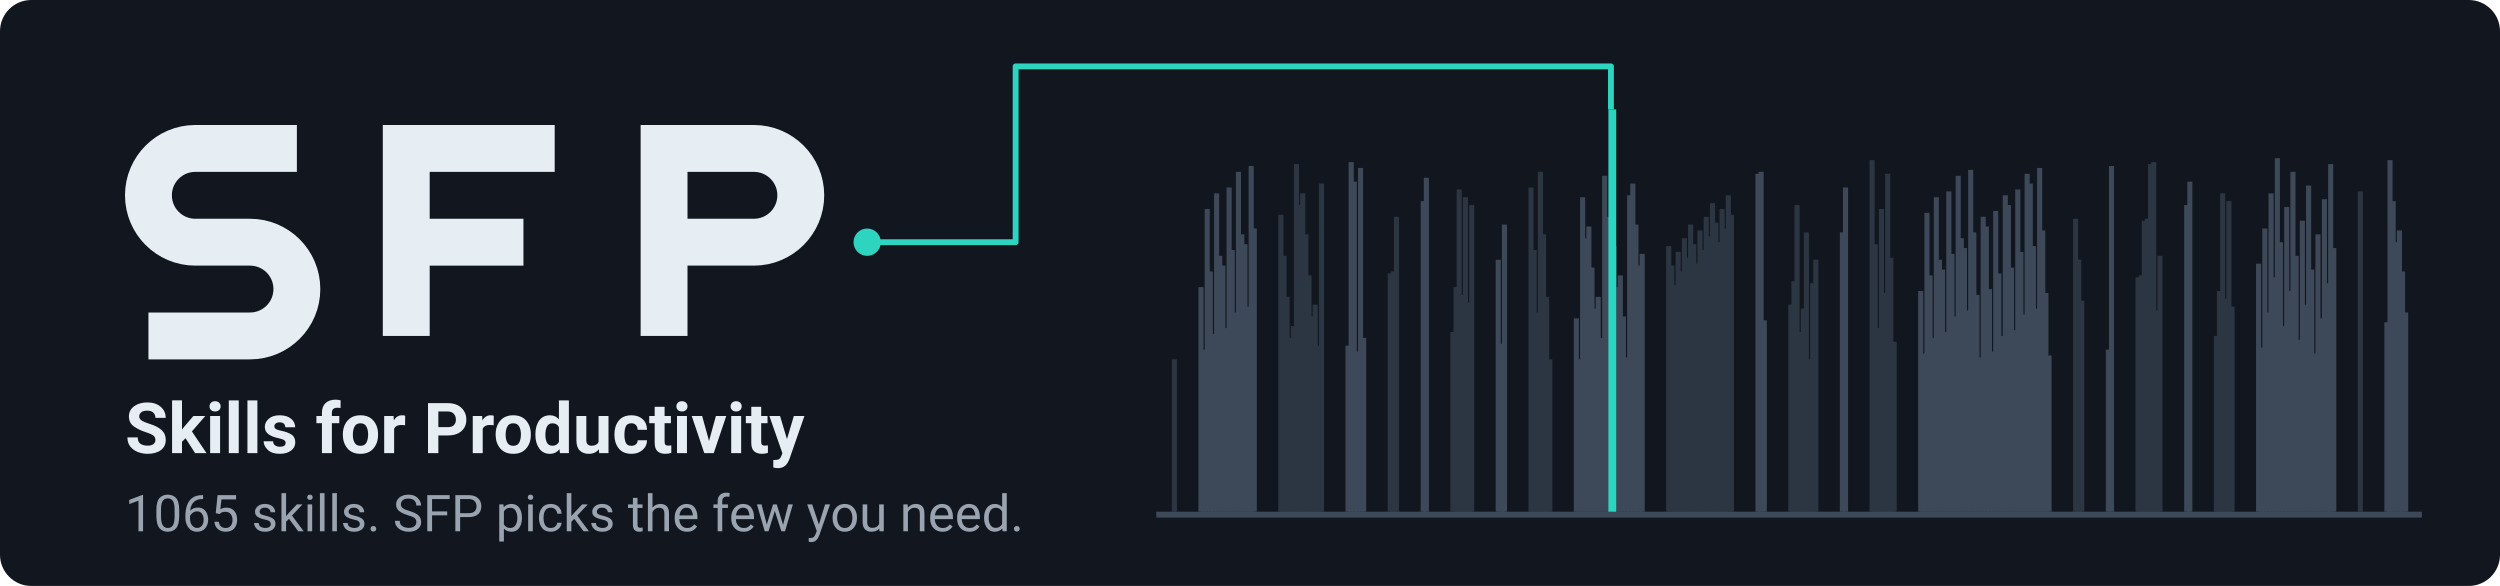
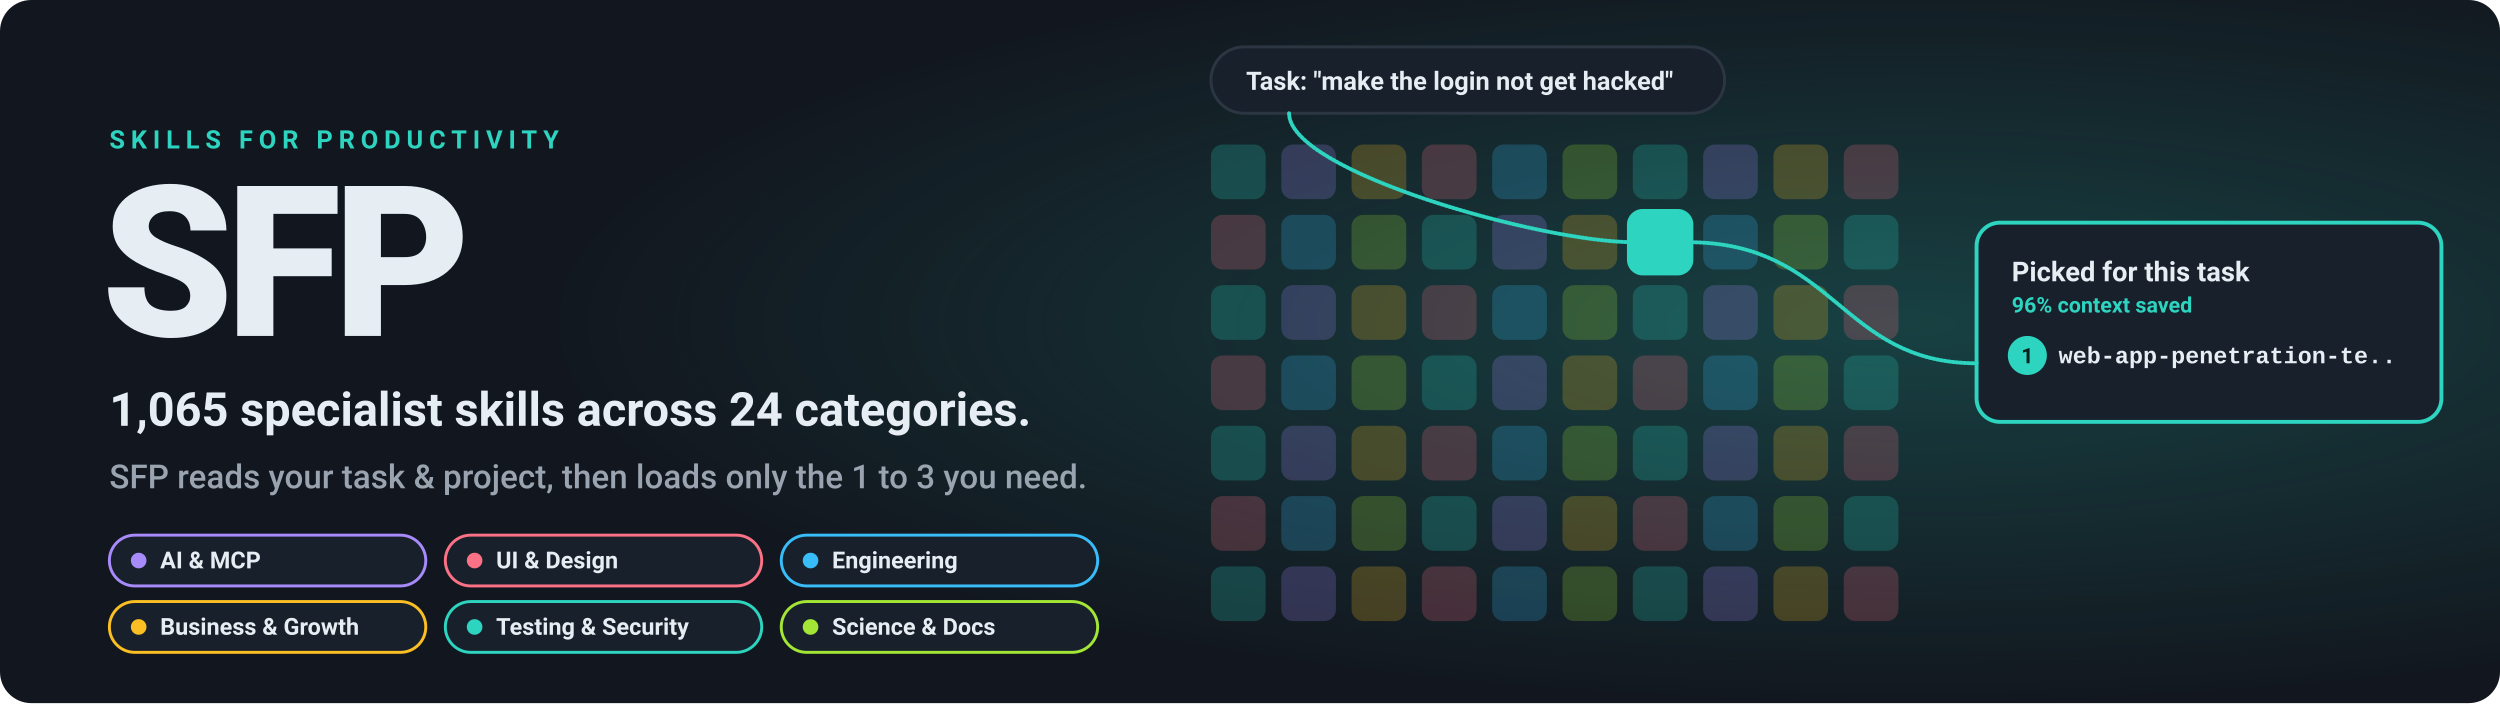
- <svg xmlns="http://www.w3.org/2000/svg" width="1280" height="300" viewBox="0 0 1280 300" role="img" aria-labelledby="t d">
-   <rect width="1280" height="300" rx="16" fill="#12171f" />
-   <rect x="600.0" y="184" width="2.6" height="78" fill="#2c3643" />
-   <rect x="613.6" y="147" width="2.6" height="115" fill="#3d4959" />
-   <rect x="615.2" y="179" width="2.6" height="83" fill="#3d4959" />
-   <rect x="616.8" y="107" width="2.6" height="155" fill="#3d4959" />
-   <rect x="618.4" y="139" width="2.6" height="123" fill="#3d4959" />
-   <rect x="620.0" y="171" width="2.6" height="91" fill="#3d4959" />
-   <rect x="621.6" y="99" width="2.6" height="163" fill="#3d4959" />
-   <rect x="623.2" y="131" width="2.6" height="131" fill="#3d4959" />
-   <rect x="624.8" y="136" width="2.6" height="126" fill="#3d4959" />
-   <rect x="626.4" y="168" width="2.6" height="94" fill="#3d4959" />
-   <rect x="628.0" y="96" width="2.6" height="166" fill="#3d4959" />
-   <rect x="629.6" y="128" width="2.6" height="134" fill="#3d4959" />
-   <rect x="631.2" y="160" width="2.6" height="102" fill="#3d4959" />
-   <rect x="632.8" y="88" width="2.6" height="174" fill="#3d4959" />
-   <rect x="634.5" y="120" width="2.6" height="142" fill="#3d4959" />
-   <rect x="636.1" y="125" width="2.6" height="137" fill="#3d4959" />
-   <rect x="637.7" y="157" width="2.6" height="105" fill="#3d4959" />
-   <rect x="639.3" y="85" width="2.6" height="177" fill="#3d4959" />
-   <rect x="640.9" y="117" width="2.6" height="145" fill="#3d4959" />
-   <rect x="654.5" y="110" width="2.6" height="152" fill="#2c3643" />
-   <rect x="656.1" y="131" width="2.6" height="131" fill="#2c3643" />
-   <rect x="657.7" y="152" width="2.6" height="110" fill="#2c3643" />
-   <rect x="659.3" y="173" width="2.6" height="89" fill="#2c3643" />
-   <rect x="660.9" y="167" width="2.6" height="95" fill="#2c3643" />
-   <rect x="662.5" y="84" width="2.6" height="178" fill="#2c3643" />
-   <rect x="664.1" y="105" width="2.6" height="157" fill="#2c3643" />
-   <rect x="665.7" y="99" width="2.6" height="163" fill="#2c3643" />
-   <rect x="667.3" y="120" width="2.6" height="142" fill="#2c3643" />
-   <rect x="668.9" y="141" width="2.6" height="121" fill="#2c3643" />
-   <rect x="670.5" y="162" width="2.6" height="100" fill="#2c3643" />
-   <rect x="672.1" y="156" width="2.6" height="106" fill="#2c3643" />
-   <rect x="673.7" y="177" width="2.6" height="85" fill="#2c3643" />
-   <rect x="675.3" y="94" width="2.6" height="168" fill="#2c3643" />
-   <rect x="688.9" y="177" width="2.6" height="85" fill="#3d4959" />
-   <rect x="690.5" y="83" width="2.6" height="179" fill="#3d4959" />
-   <rect x="692.1" y="93" width="2.6" height="169" fill="#3d4959" />
-   <rect x="693.7" y="180" width="2.6" height="82" fill="#3d4959" />
-   <rect x="695.3" y="86" width="2.6" height="176" fill="#3d4959" />
-   <rect x="696.9" y="173" width="2.6" height="89" fill="#3d4959" />
-   <rect x="710.5" y="140" width="2.6" height="122" fill="#2c3643" />
-   <rect x="712.1" y="139" width="2.6" height="123" fill="#2c3643" />
-   <rect x="713.7" y="111" width="2.6" height="151" fill="#2c3643" />
-   <rect x="727.4" y="103" width="2.6" height="159" fill="#3d4959" />
-   <rect x="729.0" y="91" width="2.6" height="171" fill="#3d4959" />
-   <rect x="742.6" y="170" width="2.6" height="92" fill="#2c3643" />
-   <rect x="744.2" y="147" width="2.6" height="115" fill="#2c3643" />
-   <rect x="745.8" y="97" width="2.6" height="165" fill="#2c3643" />
-   <rect x="747.4" y="151" width="2.6" height="111" fill="#2c3643" />
-   <rect x="749.0" y="101" width="2.6" height="161" fill="#2c3643" />
-   <rect x="750.6" y="155" width="2.6" height="107" fill="#2c3643" />
-   <rect x="752.2" y="105" width="2.6" height="157" fill="#2c3643" />
-   <rect x="765.8" y="133" width="2.6" height="129" fill="#3d4959" />
-   <rect x="767.4" y="176" width="2.6" height="86" fill="#3d4959" />
-   <rect x="769.0" y="115" width="2.6" height="147" fill="#3d4959" />
-   <rect x="782.6" y="96" width="2.6" height="166" fill="#2c3643" />
-   <rect x="784.2" y="128" width="2.6" height="134" fill="#2c3643" />
-   <rect x="785.8" y="160" width="2.6" height="102" fill="#2c3643" />
-   <rect x="787.4" y="88" width="2.6" height="174" fill="#2c3643" />
-   <rect x="789.0" y="120" width="2.6" height="142" fill="#2c3643" />
-   <rect x="790.6" y="152" width="2.6" height="110" fill="#2c3643" />
-   <rect x="792.2" y="184" width="2.6" height="78" fill="#2c3643" />
-   <rect x="805.8" y="163" width="2.6" height="99" fill="#3d4959" />
-   <rect x="807.4" y="184" width="2.6" height="78" fill="#3d4959" />
-   <rect x="809.0" y="101" width="2.6" height="161" fill="#3d4959" />
-   <rect x="810.6" y="122" width="2.6" height="140" fill="#3d4959" />
-   <rect x="812.2" y="116" width="2.6" height="146" fill="#3d4959" />
-   <rect x="813.8" y="137" width="2.6" height="125" fill="#3d4959" />
-   <rect x="815.4" y="158" width="2.6" height="104" fill="#3d4959" />
-   <rect x="817.0" y="152" width="2.6" height="110" fill="#3d4959" />
-   <rect x="818.6" y="173" width="2.6" height="89" fill="#3d4959" />
-   <rect x="820.3" y="90" width="2.6" height="172" fill="#3d4959" />
-   <rect x="821.9" y="111" width="2.6" height="151" fill="#3d4959" />
-   <rect x="825.1" y="126" width="2.6" height="136" fill="#3d4959" />
-   <rect x="826.7" y="147" width="2.6" height="115" fill="#3d4959" />
-   <rect x="828.3" y="141" width="2.6" height="121" fill="#3d4959" />
-   <rect x="829.9" y="162" width="2.6" height="100" fill="#3d4959" />
-   <rect x="831.5" y="183" width="2.6" height="79" fill="#3d4959" />
-   <rect x="833.1" y="100" width="2.6" height="162" fill="#3d4959" />
-   <rect x="834.7" y="94" width="2.6" height="168" fill="#3d4959" />
-   <rect x="836.3" y="115" width="2.6" height="147" fill="#3d4959" />
-   <rect x="837.9" y="136" width="2.6" height="126" fill="#3d4959" />
-   <rect x="839.5" y="130" width="2.6" height="132" fill="#3d4959" />
-   <rect x="853.1" y="126" width="2.6" height="136" fill="#2c3643" />
-   <rect x="854.7" y="136" width="2.6" height="126" fill="#2c3643" />
-   <rect x="856.3" y="146" width="2.6" height="116" fill="#2c3643" />
-   <rect x="857.9" y="129" width="2.6" height="133" fill="#2c3643" />
-   <rect x="859.5" y="139" width="2.6" height="123" fill="#2c3643" />
-   <rect x="861.1" y="122" width="2.6" height="140" fill="#2c3643" />
-   <rect x="862.7" y="132" width="2.6" height="130" fill="#2c3643" />
-   <rect x="864.3" y="115" width="2.6" height="147" fill="#2c3643" />
-   <rect x="865.9" y="125" width="2.6" height="137" fill="#2c3643" />
-   <rect x="867.5" y="135" width="2.6" height="127" fill="#2c3643" />
-   <rect x="869.1" y="118" width="2.6" height="144" fill="#2c3643" />
-   <rect x="870.7" y="128" width="2.6" height="134" fill="#2c3643" />
-   <rect x="872.3" y="111" width="2.6" height="151" fill="#2c3643" />
-   <rect x="873.9" y="121" width="2.6" height="141" fill="#2c3643" />
-   <rect x="875.5" y="104" width="2.6" height="158" fill="#2c3643" />
-   <rect x="877.2" y="114" width="2.6" height="148" fill="#2c3643" />
-   <rect x="878.8" y="124" width="2.6" height="138" fill="#2c3643" />
-   <rect x="880.4" y="107" width="2.6" height="155" fill="#2c3643" />
-   <rect x="882.0" y="117" width="2.6" height="145" fill="#2c3643" />
-   <rect x="883.6" y="100" width="2.6" height="162" fill="#2c3643" />
-   <rect x="885.2" y="110" width="2.6" height="152" fill="#2c3643" />
-   <rect x="898.8" y="89" width="2.6" height="173" fill="#3d4959" />
-   <rect x="900.4" y="88" width="2.6" height="174" fill="#3d4959" />
-   <rect x="902.0" y="164" width="2.6" height="98" fill="#3d4959" />
-   <rect x="915.6" y="156" width="2.6" height="106" fill="#2c3643" />
-   <rect x="917.2" y="144" width="2.6" height="118" fill="#2c3643" />
-   <rect x="918.8" y="105" width="2.6" height="157" fill="#2c3643" />
-   <rect x="920.4" y="170" width="2.6" height="92" fill="#2c3643" />
-   <rect x="922.0" y="158" width="2.6" height="104" fill="#2c3643" />
-   <rect x="923.6" y="119" width="2.6" height="143" fill="#2c3643" />
-   <rect x="925.2" y="184" width="2.6" height="78" fill="#2c3643" />
-   <rect x="926.8" y="145" width="2.6" height="117" fill="#2c3643" />
-   <rect x="928.4" y="133" width="2.6" height="129" fill="#2c3643" />
-   <rect x="942.0" y="119" width="2.6" height="143" fill="#3d4959" />
-   <rect x="943.6" y="96" width="2.6" height="166" fill="#3d4959" />
-   <rect x="957.2" y="82" width="2.6" height="180" fill="#2c3643" />
-   <rect x="958.8" y="125" width="2.6" height="137" fill="#2c3643" />
-   <rect x="960.4" y="168" width="2.6" height="94" fill="#2c3643" />
-   <rect x="962.0" y="107" width="2.6" height="155" fill="#2c3643" />
-   <rect x="963.6" y="150" width="2.6" height="112" fill="#2c3643" />
-   <rect x="965.2" y="89" width="2.6" height="173" fill="#2c3643" />
-   <rect x="966.8" y="132" width="2.6" height="130" fill="#2c3643" />
-   <rect x="968.5" y="175" width="2.6" height="87" fill="#2c3643" />
-   <rect x="982.1" y="149" width="2.6" height="113" fill="#3d4959" />
-   <rect x="983.7" y="181" width="2.6" height="81" fill="#3d4959" />
-   <rect x="985.3" y="109" width="2.6" height="153" fill="#3d4959" />
-   <rect x="986.9" y="141" width="2.6" height="121" fill="#3d4959" />
-   <rect x="988.5" y="173" width="2.6" height="89" fill="#3d4959" />
-   <rect x="990.1" y="101" width="2.6" height="161" fill="#3d4959" />
-   <rect x="991.7" y="133" width="2.6" height="129" fill="#3d4959" />
-   <rect x="993.3" y="138" width="2.6" height="124" fill="#3d4959" />
-   <rect x="994.9" y="170" width="2.6" height="92" fill="#3d4959" />
-   <rect x="996.5" y="98" width="2.6" height="164" fill="#3d4959" />
-   <rect x="998.1" y="130" width="2.6" height="132" fill="#3d4959" />
-   <rect x="999.7" y="162" width="2.6" height="100" fill="#3d4959" />
-   <rect x="1001.3" y="90" width="2.6" height="172" fill="#3d4959" />
-   <rect x="1002.9" y="122" width="2.6" height="140" fill="#3d4959" />
-   <rect x="1004.5" y="127" width="2.6" height="135" fill="#3d4959" />
-   <rect x="1006.1" y="159" width="2.6" height="103" fill="#3d4959" />
-   <rect x="1007.7" y="87" width="2.6" height="175" fill="#3d4959" />
-   <rect x="1009.3" y="119" width="2.6" height="143" fill="#3d4959" />
-   <rect x="1010.9" y="151" width="2.6" height="111" fill="#3d4959" />
-   <rect x="1012.5" y="183" width="2.6" height="79" fill="#3d4959" />
-   <rect x="1014.1" y="111" width="2.6" height="151" fill="#3d4959" />
-   <rect x="1015.7" y="116" width="2.6" height="146" fill="#3d4959" />
-   <rect x="1017.3" y="148" width="2.6" height="114" fill="#3d4959" />
-   <rect x="1018.9" y="180" width="2.6" height="82" fill="#3d4959" />
-   <rect x="1020.5" y="108" width="2.6" height="154" fill="#3d4959" />
-   <rect x="1022.1" y="140" width="2.6" height="122" fill="#3d4959" />
-   <rect x="1023.7" y="172" width="2.6" height="90" fill="#3d4959" />
-   <rect x="1025.4" y="100" width="2.6" height="162" fill="#3d4959" />
-   <rect x="1027.0" y="105" width="2.6" height="157" fill="#3d4959" />
-   <rect x="1028.6" y="137" width="2.6" height="125" fill="#3d4959" />
-   <rect x="1030.2" y="169" width="2.6" height="93" fill="#3d4959" />
-   <rect x="1031.8" y="97" width="2.6" height="165" fill="#3d4959" />
-   <rect x="1033.4" y="129" width="2.6" height="133" fill="#3d4959" />
-   <rect x="1035.0" y="161" width="2.6" height="101" fill="#3d4959" />
-   <rect x="1036.6" y="89" width="2.6" height="173" fill="#3d4959" />
-   <rect x="1038.2" y="94" width="2.6" height="168" fill="#3d4959" />
-   <rect x="1039.8" y="126" width="2.6" height="136" fill="#3d4959" />
-   <rect x="1041.4" y="158" width="2.6" height="104" fill="#3d4959" />
-   <rect x="1043.0" y="86" width="2.6" height="176" fill="#3d4959" />
-   <rect x="1044.6" y="118" width="2.6" height="144" fill="#3d4959" />
-   <rect x="1046.2" y="150" width="2.6" height="112" fill="#3d4959" />
-   <rect x="1047.8" y="182" width="2.6" height="80" fill="#3d4959" />
-   <rect x="1061.4" y="112" width="2.6" height="150" fill="#2c3643" />
-   <rect x="1063.0" y="133" width="2.6" height="129" fill="#2c3643" />
-   <rect x="1064.6" y="154" width="2.6" height="108" fill="#2c3643" />
-   <rect x="1078.2" y="179" width="2.6" height="83" fill="#3d4959" />
-   <rect x="1079.8" y="85" width="2.6" height="177" fill="#3d4959" />
-   <rect x="1093.4" y="142" width="2.6" height="120" fill="#2c3643" />
-   <rect x="1095.0" y="141" width="2.6" height="121" fill="#2c3643" />
-   <rect x="1096.6" y="113" width="2.6" height="149" fill="#2c3643" />
-   <rect x="1098.2" y="112" width="2.6" height="150" fill="#2c3643" />
-   <rect x="1099.8" y="84" width="2.6" height="178" fill="#2c3643" />
-   <rect x="1101.4" y="83" width="2.6" height="179" fill="#2c3643" />
-   <rect x="1103.0" y="159" width="2.6" height="103" fill="#2c3643" />
-   <rect x="1104.6" y="131" width="2.6" height="131" fill="#2c3643" />
-   <rect x="1118.3" y="105" width="2.6" height="157" fill="#3d4959" />
-   <rect x="1119.9" y="93" width="2.6" height="169" fill="#3d4959" />
-   <rect x="1133.5" y="172" width="2.6" height="90" fill="#2c3643" />
-   <rect x="1135.1" y="149" width="2.6" height="113" fill="#2c3643" />
-   <rect x="1136.7" y="99" width="2.6" height="163" fill="#2c3643" />
-   <rect x="1138.3" y="153" width="2.6" height="109" fill="#2c3643" />
-   <rect x="1139.9" y="103" width="2.6" height="159" fill="#2c3643" />
-   <rect x="1141.5" y="157" width="2.6" height="105" fill="#2c3643" />
-   <rect x="1155.1" y="135" width="2.6" height="127" fill="#3d4959" />
-   <rect x="1156.7" y="178" width="2.6" height="84" fill="#3d4959" />
-   <rect x="1158.3" y="117" width="2.6" height="145" fill="#3d4959" />
-   <rect x="1159.9" y="160" width="2.6" height="102" fill="#3d4959" />
-   <rect x="1161.5" y="99" width="2.6" height="163" fill="#3d4959" />
-   <rect x="1163.1" y="142" width="2.6" height="120" fill="#3d4959" />
-   <rect x="1164.7" y="81" width="2.6" height="181" fill="#3d4959" />
-   <rect x="1166.3" y="124" width="2.6" height="138" fill="#3d4959" />
-   <rect x="1167.9" y="167" width="2.6" height="95" fill="#3d4959" />
-   <rect x="1169.5" y="106" width="2.6" height="156" fill="#3d4959" />
-   <rect x="1171.1" y="149" width="2.6" height="113" fill="#3d4959" />
-   <rect x="1172.7" y="88" width="2.6" height="174" fill="#3d4959" />
-   <rect x="1174.3" y="131" width="2.6" height="131" fill="#3d4959" />
-   <rect x="1175.9" y="174" width="2.6" height="88" fill="#3d4959" />
-   <rect x="1177.5" y="113" width="2.6" height="149" fill="#3d4959" />
-   <rect x="1179.1" y="156" width="2.6" height="106" fill="#3d4959" />
-   <rect x="1180.7" y="95" width="2.6" height="167" fill="#3d4959" />
-   <rect x="1182.3" y="138" width="2.6" height="124" fill="#3d4959" />
-   <rect x="1183.9" y="181" width="2.6" height="81" fill="#3d4959" />
-   <rect x="1185.5" y="120" width="2.6" height="142" fill="#3d4959" />
-   <rect x="1187.2" y="163" width="2.6" height="99" fill="#3d4959" />
-   <rect x="1188.8" y="102" width="2.6" height="160" fill="#3d4959" />
-   <rect x="1190.4" y="145" width="2.6" height="117" fill="#3d4959" />
-   <rect x="1192.0" y="84" width="2.6" height="178" fill="#3d4959" />
-   <rect x="1193.6" y="127" width="2.6" height="135" fill="#3d4959" />
-   <rect x="1207.2" y="98" width="2.6" height="164" fill="#2c3643" />
-   <rect x="1220.8" y="165" width="2.6" height="97" fill="#3d4959" />
-   <rect x="1222.4" y="82" width="2.6" height="180" fill="#3d4959" />
-   <rect x="1224.0" y="103" width="2.6" height="159" fill="#3d4959" />
-   <rect x="1225.6" y="124" width="2.6" height="138" fill="#3d4959" />
-   <rect x="1227.2" y="118" width="2.6" height="144" fill="#3d4959" />
-   <rect x="1228.8" y="139" width="2.6" height="123" fill="#3d4959" />
-   <rect x="1230.4" y="160" width="2.6" height="102" fill="#3d4959" />
-   <rect x="592" y="262" width="648" height="3" fill="#3d4959" />
-   <rect x="823.5" y="56" width="4.0" height="206" fill="#2dd4bf" />
-   <path d="M444 124 H520 V34 H824.8 V56" fill="none" stroke="#2dd4bf" stroke-width="3" stroke-linejoin="round" />
-   <circle cx="444" cy="124" r="7" fill="#2dd4bf" />
-   <g fill="none" stroke="#e6edf3" stroke-width="24" stroke-linejoin="miter" stroke-linecap="butt">
-     <path d="M152 76 H100 A24 24 0 0 0 100 124 H128 A24 24 0 0 1 128 172 H76" />
-     <path d="M208 172 V76 H284 M208 124 H268" />
-     <path d="M340 172 V76 H386 A24 24 0 0 1 386 124 H340" />
+ <svg xmlns="http://www.w3.org/2000/svg" width="1280" height="360" viewBox="0 0 1280 360" role="img" aria-labelledby="t d">
+   <style>
+ text{font-family:ui-sans-serif, system-ui, -apple-system, 'Segoe UI', Roboto, 'Helvetica Neue', Arial, sans-serif}
+ .mono{font-family:ui-monospace, SFMono-Regular, 'SF Mono', Menlo, Consolas, 'Liberation Mono', monospace}
+ .draw{stroke-dasharray:1;stroke-dashoffset:0;animation:draw 1.1s cubic-bezier(.23,1,.32,1) both}
+ .rise{animation:rise .7s cubic-bezier(.23,1,.32,1) both}
+ .fade{animation:fade .8s ease-out both}
+ .grow{transform-box:fill-box;transform-origin:left center;animation:grow 1.1s cubic-bezier(.23,1,.32,1) both}
+ .pop{transform-box:fill-box;transform-origin:center;animation:pop .5s cubic-bezier(.23,1,.32,1) both}
+ .glow{animation:glow 2.6s ease-in-out infinite}
+ .blink{animation:blink 1s steps(1) infinite}
+ @keyframes draw{from{stroke-dashoffset:1}to{stroke-dashoffset:0}}
+ @keyframes rise{from{opacity:0;transform:translateY(10px)}to{opacity:1;transform:none}}
+ @keyframes fade{from{opacity:0}to{opacity:1}}
+ @keyframes grow{from{transform:scaleX(0)}to{transform:scaleX(1)}}
+ @keyframes pop{from{opacity:0;transform:scale(.6)}to{opacity:1;transform:scale(1)}}
+ @keyframes glow{0%,100%{opacity:.45}50%{opacity:1}}
+ @keyframes blink{0%{opacity:1}50%{opacity:0}}
+ @media (prefers-reduced-motion:reduce){*{animation:none!important}.pulse,.cover{display:none}}
+ </style>
+   <rect width="1280" height="360" rx="16" fill="#12171f" />
+   <defs>
+     <radialGradient id="g" cx="76%" cy="46%" r="54%">
+       <stop offset="0" stop-color="#2dd4bf" stop-opacity="0.22" />
+       <stop offset="1" stop-color="#2dd4bf" stop-opacity="0" />
+     </radialGradient>
+   </defs>
+   <rect width="1280" height="360" rx="16" fill="url(#g)" />
+   <text x="56" y="76" font-size="13" font-weight="700" fill="#2dd4bf" text-anchor="start" class="rise" letter-spacing="3">SKILLS FOR PRODUCTIVITY</text>
+   <text x="52" y="172" font-size="108" font-weight="800" fill="#e6edf3" text-anchor="start" class="rise" style="animation-delay:0.08s" letter-spacing="-4">SFP</text>
+   <text x="56" y="218" font-size="24" font-weight="700" fill="#e6edf3" text-anchor="start" class="rise" style="animation-delay:0.16s">1,065 specialist skills across 24 categories.</text>
+   <text x="56" y="250" font-size="17" font-weight="500" fill="#9aa4b0" text-anchor="start" class="rise" style="animation-delay:0.22s">SFP reads your task &amp; project, then loads only the 1 to 3 you need.</text>
+   <g class="rise" style="animation-delay:0.32s">
+     <rect x="56" y="274" width="162" height="26" rx="13" fill="#18202b" stroke="#a78bfa" stroke-width="1.5" />
+     <circle cx="71" cy="287" r="4" fill="#a78bfa" />
+     <text x="82" y="291" font-size="12" font-weight="600" fill="#e6edf3" text-anchor="start">AI &amp; MCP</text>
  </g>
-   <text x="64" y="232" font-family="ui-sans-serif, system-ui, -apple-system, 'Segoe UI', Roboto, 'Helvetica Neue', Arial, sans-serif" font-size="36" font-weight="600" fill="#e6edf3">Skills for Productivity</text>
-   <text x="64" y="272" font-family="ui-sans-serif, system-ui, -apple-system, 'Segoe UI', Roboto, 'Helvetica Neue', Arial, sans-serif" font-size="26" fill="#9aa4b0">1065 skills. SFP picks the few you need.</text>
+   <g class="rise" style="animation-delay:0.38s">
+     <rect x="228" y="274" width="162" height="26" rx="13" fill="#18202b" stroke="#fb7185" stroke-width="1.5" />
+     <circle cx="243" cy="287" r="4" fill="#fb7185" />
+     <text x="254" y="291" font-size="12" font-weight="600" fill="#e6edf3" text-anchor="start">UI &amp; Design</text>
+   </g>
+   <g class="rise" style="animation-delay:0.44s">
+     <rect x="400" y="274" width="162" height="26" rx="13" fill="#18202b" stroke="#38bdf8" stroke-width="1.5" />
+     <circle cx="415" cy="287" r="4" fill="#38bdf8" />
+     <text x="426" y="291" font-size="12" font-weight="600" fill="#e6edf3" text-anchor="start">Engineering</text>
+   </g>
+   <g class="rise" style="animation-delay:0.50s">
+     <rect x="56" y="308" width="162" height="26" rx="13" fill="#18202b" stroke="#fbbf24" stroke-width="1.5" />
+     <circle cx="71" cy="321" r="4" fill="#fbbf24" />
+     <text x="82" y="325" font-size="12" font-weight="600" fill="#e6edf3" text-anchor="start">Business &amp; Growth</text>
+   </g>
+   <g class="rise" style="animation-delay:0.56s">
+     <rect x="228" y="308" width="162" height="26" rx="13" fill="#18202b" stroke="#2dd4bf" stroke-width="1.5" />
+     <circle cx="243" cy="321" r="4" fill="#2dd4bf" />
+     <text x="254" y="325" font-size="12" font-weight="600" fill="#e6edf3" text-anchor="start">Testing &amp; Security</text>
+   </g>
+   <g class="rise" style="animation-delay:0.62s">
+     <rect x="400" y="308" width="162" height="26" rx="13" fill="#18202b" stroke="#a3e635" stroke-width="1.5" />
+     <circle cx="415" cy="321" r="4" fill="#a3e635" />
+     <text x="426" y="325" font-size="12" font-weight="600" fill="#e6edf3" text-anchor="start">Science &amp; Docs</text>
+   </g>
+   <rect class="pop" x="620" y="74" width="28" height="28" rx="6" fill="#2dd4bf" fill-opacity="0.22" style="animation-delay:0.18s" />
+   <rect class="pop" x="656" y="74" width="28" height="28" rx="6" fill="#a78bfa" fill-opacity="0.22" style="animation-delay:0.18s" />
+   <rect class="pop" x="692" y="74" width="28" height="28" rx="6" fill="#fbbf24" fill-opacity="0.22" style="animation-delay:0.19s" />
+   <rect class="pop" x="728" y="74" width="28" height="28" rx="6" fill="#fb7185" fill-opacity="0.22" style="animation-delay:0.20s" />
+   <rect class="pop" x="764" y="74" width="28" height="28" rx="6" fill="#38bdf8" fill-opacity="0.22" style="animation-delay:0.20s" />
+   <rect class="pop" x="800" y="74" width="28" height="28" rx="6" fill="#a3e635" fill-opacity="0.22" style="animation-delay:0.20s" />
+   <rect class="pop" x="836" y="74" width="28" height="28" rx="6" fill="#2dd4bf" fill-opacity="0.22" style="animation-delay:0.21s" />
+   <rect class="pop" x="872" y="74" width="28" height="28" rx="6" fill="#a78bfa" fill-opacity="0.22" style="animation-delay:0.21s" />
+   <rect class="pop" x="908" y="74" width="28" height="28" rx="6" fill="#fbbf24" fill-opacity="0.22" style="animation-delay:0.22s" />
+   <rect class="pop" x="944" y="74" width="28" height="28" rx="6" fill="#fb7185" fill-opacity="0.22" style="animation-delay:0.22s" />
+   <rect class="pop" x="620" y="110" width="28" height="28" rx="6" fill="#fb7185" fill-opacity="0.22" style="animation-delay:0.23s" />
+   <rect class="pop" x="656" y="110" width="28" height="28" rx="6" fill="#38bdf8" fill-opacity="0.22" style="animation-delay:0.23s" />
+   <rect class="pop" x="692" y="110" width="28" height="28" rx="6" fill="#a3e635" fill-opacity="0.22" style="animation-delay:0.24s" />
+   <rect class="pop" x="728" y="110" width="28" height="28" rx="6" fill="#2dd4bf" fill-opacity="0.22" style="animation-delay:0.24s" />
+   <rect class="pop" x="764" y="110" width="28" height="28" rx="6" fill="#a78bfa" fill-opacity="0.22" style="animation-delay:0.25s" />
+   <rect class="pop" x="800" y="110" width="28" height="28" rx="6" fill="#fbbf24" fill-opacity="0.22" style="animation-delay:0.26s" />
+   <rect class="pop" x="836" y="110" width="28" height="28" rx="6" fill="#fb7185" fill-opacity="0.22" style="animation-delay:0.26s" />
+   <rect class="pop" x="872" y="110" width="28" height="28" rx="6" fill="#38bdf8" fill-opacity="0.22" style="animation-delay:0.27s" />
+   <rect class="pop" x="908" y="110" width="28" height="28" rx="6" fill="#a3e635" fill-opacity="0.22" style="animation-delay:0.27s" />
+   <rect class="pop" x="944" y="110" width="28" height="28" rx="6" fill="#2dd4bf" fill-opacity="0.22" style="animation-delay:0.28s" />
+   <rect class="pop" x="620" y="146" width="28" height="28" rx="6" fill="#2dd4bf" fill-opacity="0.22" style="animation-delay:0.28s" />
+   <rect class="pop" x="656" y="146" width="28" height="28" rx="6" fill="#a78bfa" fill-opacity="0.22" style="animation-delay:0.28s" />
+   <rect class="pop" x="692" y="146" width="28" height="28" rx="6" fill="#fbbf24" fill-opacity="0.22" style="animation-delay:0.29s" />
+   <rect class="pop" x="728" y="146" width="28" height="28" rx="6" fill="#fb7185" fill-opacity="0.22" style="animation-delay:0.29s" />
+   <rect class="pop" x="764" y="146" width="28" height="28" rx="6" fill="#38bdf8" fill-opacity="0.22" style="animation-delay:0.30s" />
+   <rect class="pop" x="800" y="146" width="28" height="28" rx="6" fill="#a3e635" fill-opacity="0.22" style="animation-delay:0.30s" />
+   <rect class="pop" x="836" y="146" width="28" height="28" rx="6" fill="#2dd4bf" fill-opacity="0.22" style="animation-delay:0.31s" />
+   <rect class="pop" x="872" y="146" width="28" height="28" rx="6" fill="#a78bfa" fill-opacity="0.22" style="animation-delay:0.32s" />
+   <rect class="pop" x="908" y="146" width="28" height="28" rx="6" fill="#fbbf24" fill-opacity="0.22" style="animation-delay:0.32s" />
+   <rect class="pop" x="944" y="146" width="28" height="28" rx="6" fill="#fb7185" fill-opacity="0.22" style="animation-delay:0.32s" />
+   <rect class="pop" x="620" y="182" width="28" height="28" rx="6" fill="#fb7185" fill-opacity="0.22" style="animation-delay:0.33s" />
+   <rect class="pop" x="656" y="182" width="28" height="28" rx="6" fill="#38bdf8" fill-opacity="0.22" style="animation-delay:0.33s" />
+   <rect class="pop" x="692" y="182" width="28" height="28" rx="6" fill="#a3e635" fill-opacity="0.22" style="animation-delay:0.34s" />
+   <rect class="pop" x="728" y="182" width="28" height="28" rx="6" fill="#2dd4bf" fill-opacity="0.22" style="animation-delay:0.34s" />
+   <rect class="pop" x="764" y="182" width="28" height="28" rx="6" fill="#a78bfa" fill-opacity="0.22" style="animation-delay:0.35s" />
+   <rect class="pop" x="800" y="182" width="28" height="28" rx="6" fill="#fbbf24" fill-opacity="0.22" style="animation-delay:0.35s" />
+   <rect class="pop" x="836" y="182" width="28" height="28" rx="6" fill="#fb7185" fill-opacity="0.22" style="animation-delay:0.36s" />
+   <rect class="pop" x="872" y="182" width="28" height="28" rx="6" fill="#38bdf8" fill-opacity="0.22" style="animation-delay:0.36s" />
+   <rect class="pop" x="908" y="182" width="28" height="28" rx="6" fill="#a3e635" fill-opacity="0.22" style="animation-delay:0.37s" />
+   <rect class="pop" x="944" y="182" width="28" height="28" rx="6" fill="#2dd4bf" fill-opacity="0.22" style="animation-delay:0.38s" />
+   <rect class="pop" x="620" y="218" width="28" height="28" rx="6" fill="#2dd4bf" fill-opacity="0.22" style="animation-delay:0.38s" />
+   <rect class="pop" x="656" y="218" width="28" height="28" rx="6" fill="#a78bfa" fill-opacity="0.22" style="animation-delay:0.39s" />
+   <rect class="pop" x="692" y="218" width="28" height="28" rx="6" fill="#fbbf24" fill-opacity="0.22" style="animation-delay:0.39s" />
+   <rect class="pop" x="728" y="218" width="28" height="28" rx="6" fill="#fb7185" fill-opacity="0.22" style="animation-delay:0.40s" />
+   <rect class="pop" x="764" y="218" width="28" height="28" rx="6" fill="#38bdf8" fill-opacity="0.22" style="animation-delay:0.40s" />
+   <rect class="pop" x="800" y="218" width="28" height="28" rx="6" fill="#a3e635" fill-opacity="0.22" style="animation-delay:0.41s" />
+   <rect class="pop" x="836" y="218" width="28" height="28" rx="6" fill="#2dd4bf" fill-opacity="0.22" style="animation-delay:0.41s" />
+   <rect class="pop" x="872" y="218" width="28" height="28" rx="6" fill="#a78bfa" fill-opacity="0.22" style="animation-delay:0.42s" />
+   <rect class="pop" x="908" y="218" width="28" height="28" rx="6" fill="#fbbf24" fill-opacity="0.22" style="animation-delay:0.42s" />
+   <rect class="pop" x="944" y="218" width="28" height="28" rx="6" fill="#fb7185" fill-opacity="0.22" style="animation-delay:0.42s" />
+   <rect class="pop" x="620" y="254" width="28" height="28" rx="6" fill="#fb7185" fill-opacity="0.22" style="animation-delay:0.43s" />
+   <rect class="pop" x="656" y="254" width="28" height="28" rx="6" fill="#38bdf8" fill-opacity="0.22" style="animation-delay:0.43s" />
+   <rect class="pop" x="692" y="254" width="28" height="28" rx="6" fill="#a3e635" fill-opacity="0.22" style="animation-delay:0.44s" />
+   <rect class="pop" x="728" y="254" width="28" height="28" rx="6" fill="#2dd4bf" fill-opacity="0.22" style="animation-delay:0.45s" />
+   <rect class="pop" x="764" y="254" width="28" height="28" rx="6" fill="#a78bfa" fill-opacity="0.22" style="animation-delay:0.45s" />
+   <rect class="pop" x="800" y="254" width="28" height="28" rx="6" fill="#fbbf24" fill-opacity="0.22" style="animation-delay:0.46s" />
+   <rect class="pop" x="836" y="254" width="28" height="28" rx="6" fill="#fb7185" fill-opacity="0.22" style="animation-delay:0.46s" />
+   <rect class="pop" x="872" y="254" width="28" height="28" rx="6" fill="#38bdf8" fill-opacity="0.22" style="animation-delay:0.47s" />
+   <rect class="pop" x="908" y="254" width="28" height="28" rx="6" fill="#a3e635" fill-opacity="0.22" style="animation-delay:0.47s" />
+   <rect class="pop" x="944" y="254" width="28" height="28" rx="6" fill="#2dd4bf" fill-opacity="0.22" style="animation-delay:0.47s" />
+   <rect class="pop" x="620" y="290" width="28" height="28" rx="6" fill="#2dd4bf" fill-opacity="0.22" style="animation-delay:0.48s" />
+   <rect class="pop" x="656" y="290" width="28" height="28" rx="6" fill="#a78bfa" fill-opacity="0.22" style="animation-delay:0.48s" />
+   <rect class="pop" x="692" y="290" width="28" height="28" rx="6" fill="#fbbf24" fill-opacity="0.22" style="animation-delay:0.49s" />
+   <rect class="pop" x="728" y="290" width="28" height="28" rx="6" fill="#fb7185" fill-opacity="0.22" style="animation-delay:0.49s" />
+   <rect class="pop" x="764" y="290" width="28" height="28" rx="6" fill="#38bdf8" fill-opacity="0.22" style="animation-delay:0.50s" />
+   <rect class="pop" x="800" y="290" width="28" height="28" rx="6" fill="#a3e635" fill-opacity="0.22" style="animation-delay:0.51s" />
+   <rect class="pop" x="836" y="290" width="28" height="28" rx="6" fill="#2dd4bf" fill-opacity="0.22" style="animation-delay:0.51s" />
+   <rect class="pop" x="872" y="290" width="28" height="28" rx="6" fill="#a78bfa" fill-opacity="0.22" style="animation-delay:0.52s" />
+   <rect class="pop" x="908" y="290" width="28" height="28" rx="6" fill="#fbbf24" fill-opacity="0.22" style="animation-delay:0.52s" />
+   <rect class="pop" x="944" y="290" width="28" height="28" rx="6" fill="#fb7185" fill-opacity="0.22" style="animation-delay:0.53s" />
+   <g class="rise" style="animation-delay:0.45s">
+     <rect x="620" y="24" width="263" height="34" rx="17" fill="#18202b" stroke="#2c3643" stroke-width="1.5" />
+     <text x="638" y="46" font-size="13" font-weight="600" fill="#e6edf3" text-anchor="start">Task: "make the login not get hacked"</text>
+   </g>
+   <g class="rise" style="animation-delay:1.40s">
+     <rect x="1012" y="114" width="238" height="102" rx="12" fill="#18202b" stroke="#2dd4bf" stroke-width="2" />
+     <text x="1030" y="144" font-size="14" font-weight="700" fill="#e6edf3" text-anchor="start">Picked for this task</text>
+     <text x="1030" y="160" font-size="11" font-weight="600" fill="#2dd4bf" text-anchor="start">96% context saved</text>
+   </g>
+   <path class="draw" pathLength="1" d="M660 58 C660 88.0 790.0 124.0 836.0 124.0" fill="none" stroke="#2dd4bf" stroke-width="2" stroke-linecap="round" style="animation-delay:0.70s" />
+   <path class="draw" pathLength="1" d="M864.0 124.0 C940.0 124.0 942 186 1012 186" fill="none" stroke="#2dd4bf" stroke-width="2" stroke-linecap="round" style="animation-delay:1.15s" />
+   <rect class="glow" x="833.0" y="107.0" width="34" height="34" rx="8" fill="#2dd4bf" />
+   <circle class="pulse" r="4" fill="#2dd4bf" opacity="0">
+     <animateMotion path="M864.0 124.0 C940.0 124.0 942 186 1012 186" dur="2.4s" begin="2.0s" repeatCount="indefinite" />
+     <animate attributeName="opacity" values="0;1;1;0" keyTimes="0;.1;.85;1" dur="2.4s" begin="2.0s" repeatCount="indefinite" />
+   </circle>
+   <g class="rise" style="animation-delay:1.60s">
+     <circle cx="1038" cy="182" r="10" fill="#2dd4bf" />
+     <text x="1038" y="186" font-size="11" font-weight="700" fill="#06201d" text-anchor="middle">1</text>
+     <text x="1054" y="186" font-size="12" font-weight="600" fill="#e6edf3" text-anchor="start" class="mono">web-app-penetration-te..</text>
+   </g>
</svg>
